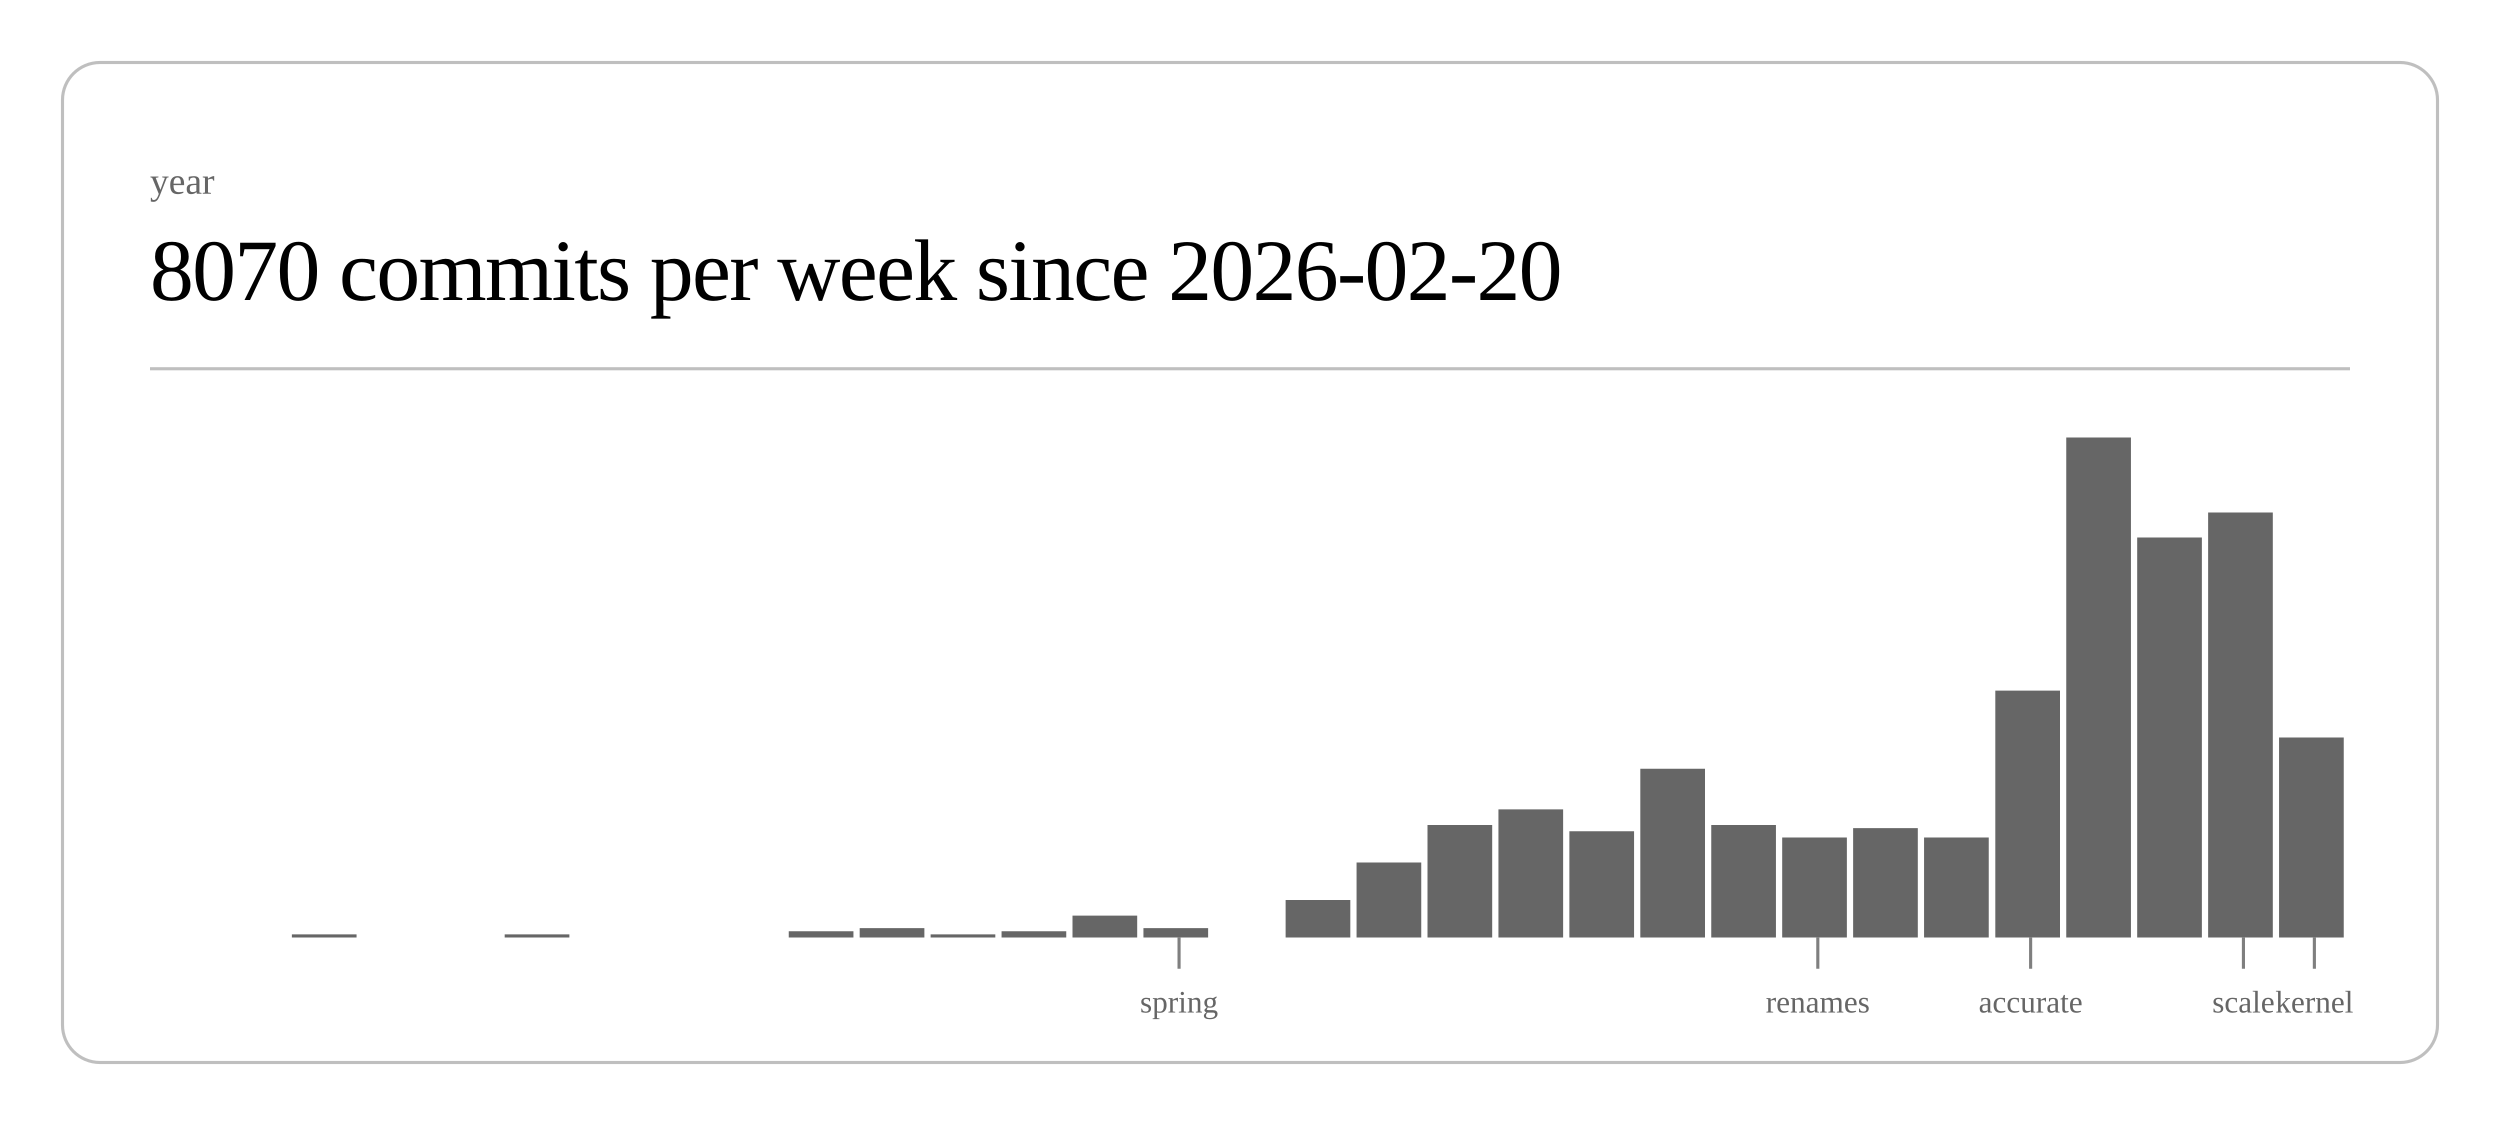
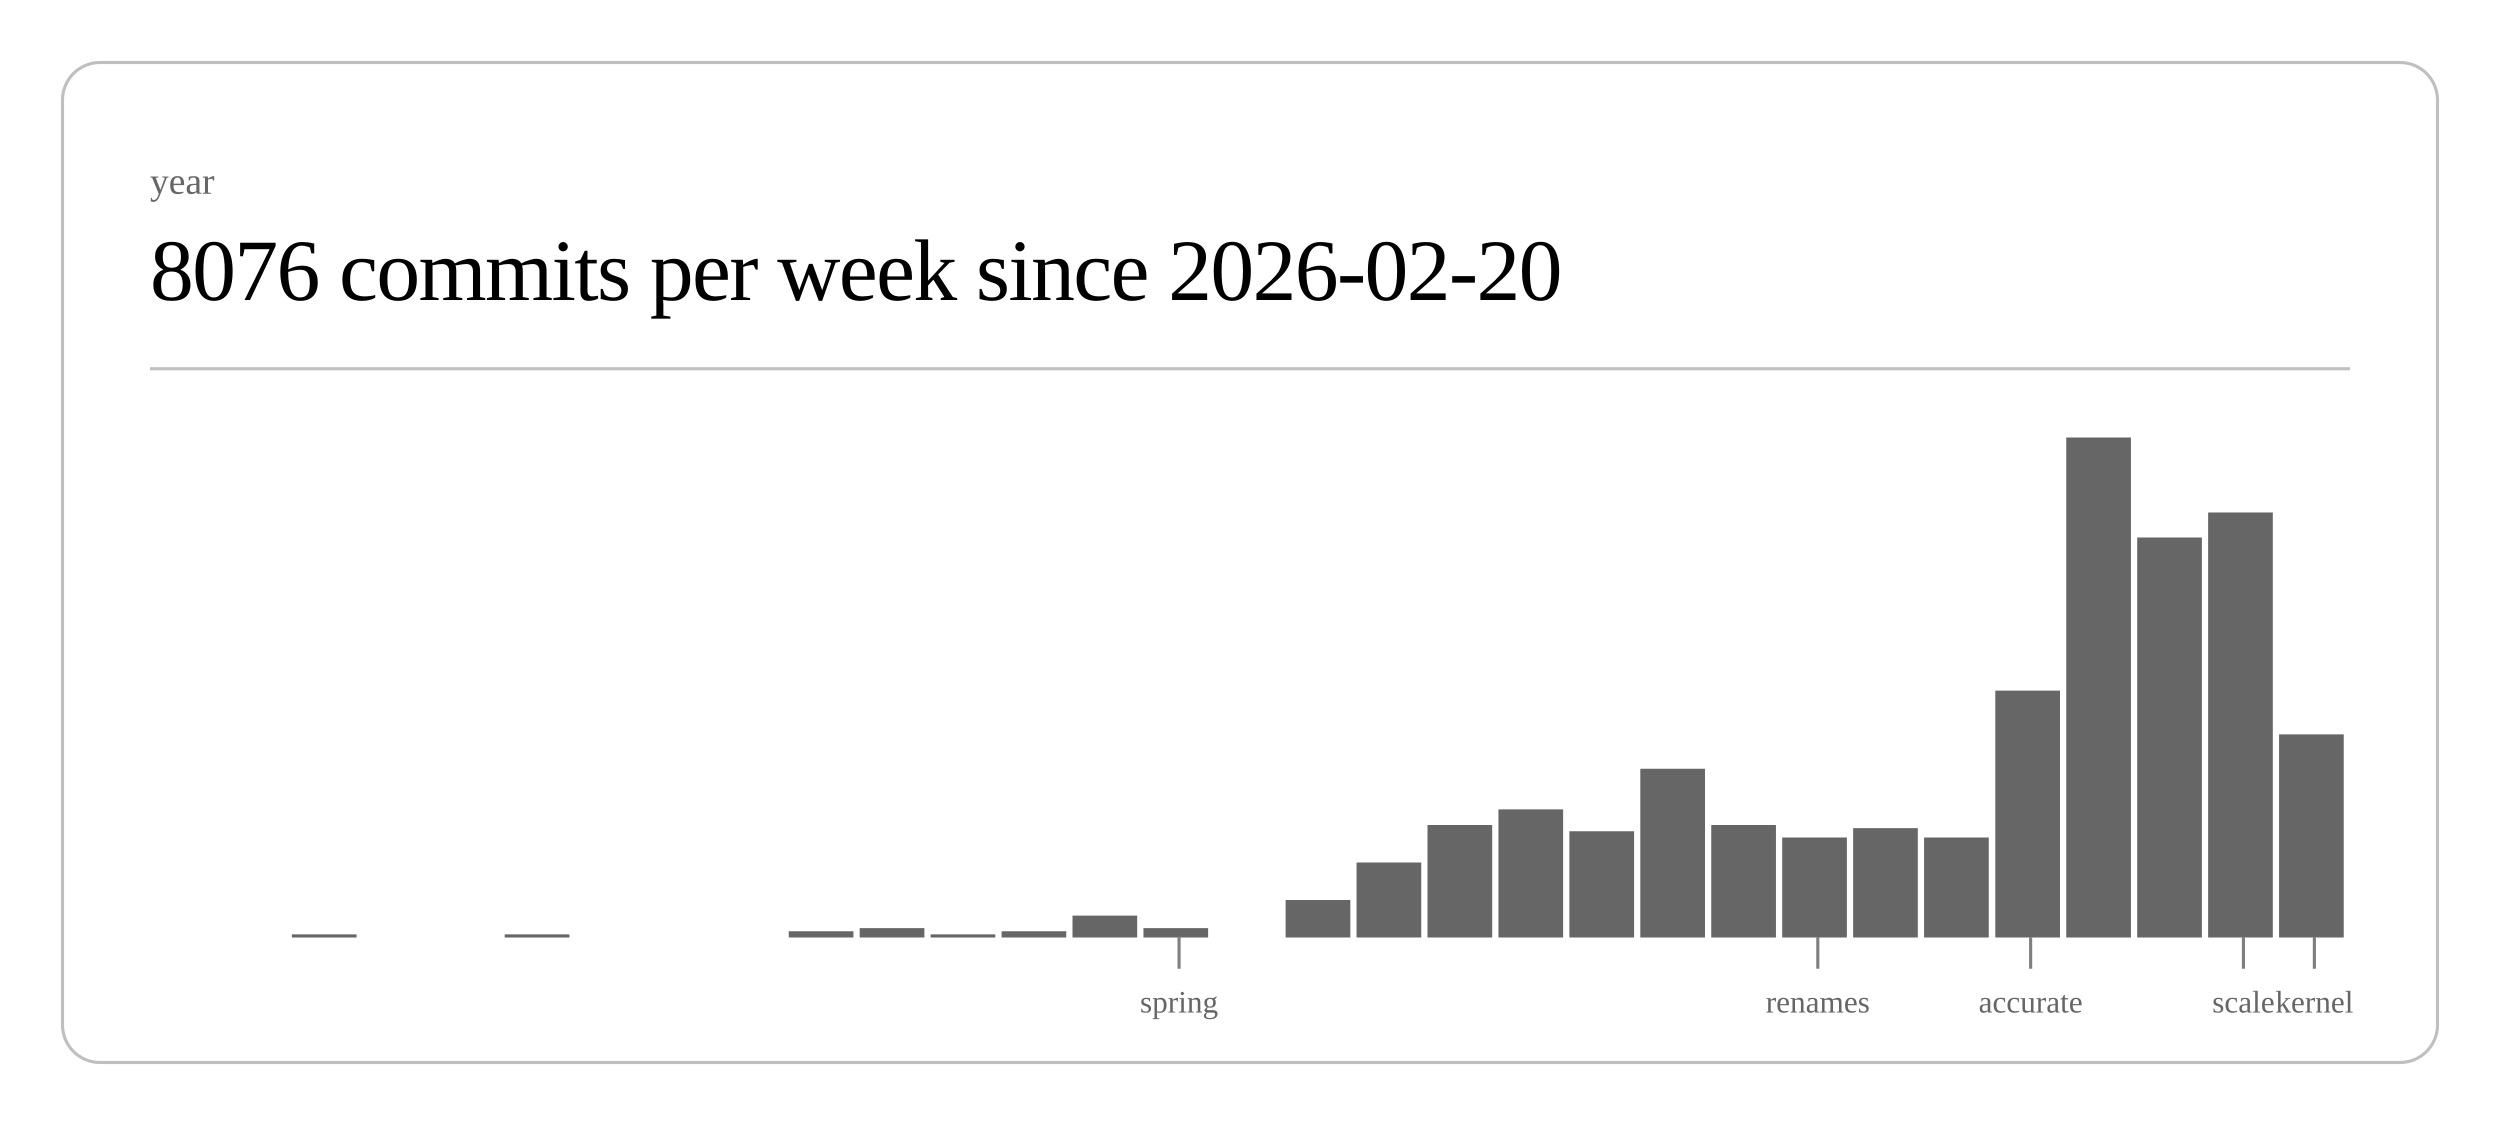
<svg xmlns="http://www.w3.org/2000/svg" class="post-header-svg" viewBox="0 0 800 360" width="800" height="360">
  <rect x="20" y="20" width="760" height="320" rx="12" ry="12" fill="none" stroke="currentColor" stroke-width="1" opacity="0.25" />
  <text fill="currentColor" x="48" y="62" font-size="12" opacity="0.6">year</text>
-   <text fill="currentColor" x="48" y="96" font-size="28" font-weight="300" letter-spacing="-0.5">8070 commits per week since 2026-02-20</text>
+   <text fill="currentColor" x="48" y="96" font-size="28" font-weight="300" letter-spacing="-0.5">8076 commits per week since 2026-02-20</text>
  <line stroke="currentColor" x1="48" y1="118" x2="752" y2="118" stroke-width="1" opacity="0.25" />
  <rect x="93.4" y="299" width="20.7" height="1" fill="currentColor" opacity="0.6" />
  <rect x="161.5" y="299" width="20.7" height="1" fill="currentColor" opacity="0.6" />
  <rect x="252.4" y="298" width="20.7" height="2" fill="currentColor" opacity="0.6" />
  <rect x="275.1" y="297" width="20.7" height="3" fill="currentColor" opacity="0.6" />
  <rect x="297.8" y="299" width="20.7" height="1" fill="currentColor" opacity="0.6" />
  <rect x="320.5" y="298" width="20.7" height="2" fill="currentColor" opacity="0.6" />
  <rect x="343.2" y="293" width="20.7" height="7" fill="currentColor" opacity="0.6" />
  <rect x="365.9" y="297" width="20.7" height="3" fill="currentColor" opacity="0.6" />
  <rect x="411.4" y="288" width="20.7" height="12" fill="currentColor" opacity="0.6" />
  <rect x="434.1" y="276" width="20.7" height="24" fill="currentColor" opacity="0.6" />
  <rect x="456.8" y="264" width="20.7" height="36" fill="currentColor" opacity="0.6" />
  <rect x="479.5" y="259" width="20.7" height="41" fill="currentColor" opacity="0.6" />
  <rect x="502.2" y="266" width="20.7" height="34" fill="currentColor" opacity="0.6" />
  <rect x="524.9" y="246" width="20.7" height="54" fill="currentColor" opacity="0.6" />
  <rect x="547.6" y="264" width="20.7" height="36" fill="currentColor" opacity="0.6" />
  <rect x="570.3" y="268" width="20.7" height="32" fill="currentColor" opacity="0.6" />
  <rect x="593.0" y="265" width="20.7" height="35" fill="currentColor" opacity="0.6" />
  <rect x="615.7" y="268" width="20.7" height="32" fill="currentColor" opacity="0.6" />
  <rect x="638.5" y="221" width="20.7" height="79" fill="currentColor" opacity="0.6" />
  <rect x="661.2" y="140" width="20.7" height="160" fill="currentColor" opacity="0.6" />
  <rect x="683.9" y="172" width="20.7" height="128" fill="currentColor" opacity="0.6" />
  <rect x="706.6" y="164" width="20.7" height="136" fill="currentColor" opacity="0.6" />
-   <rect x="729.3" y="236" width="20.7" height="64" fill="currentColor" opacity="0.6" />
+   <rect x="729.3" y="235" width="20.7" height="65" fill="currentColor" opacity="0.6" />
  <line stroke="currentColor" x1="377.3" y1="300" x2="377.3" y2="310" stroke-width="1" opacity="0.5" />
  <text fill="currentColor" x="377.3" y="324" font-size="10" opacity="0.6" text-anchor="middle">spring</text>
  <line stroke="currentColor" x1="581.7" y1="300" x2="581.7" y2="310" stroke-width="1" opacity="0.5" />
  <text fill="currentColor" x="581.7" y="324" font-size="10" opacity="0.6" text-anchor="middle">renames</text>
  <line stroke="currentColor" x1="649.8" y1="300" x2="649.8" y2="310" stroke-width="1" opacity="0.5" />
  <text fill="currentColor" x="649.8" y="324" font-size="10" opacity="0.6" text-anchor="middle">accurate</text>
  <line stroke="currentColor" x1="717.9" y1="300" x2="717.9" y2="310" stroke-width="1" opacity="0.5" />
  <text fill="currentColor" x="717.9" y="324" font-size="10" opacity="0.6" text-anchor="middle">scale</text>
  <line stroke="currentColor" x1="740.6" y1="300" x2="740.6" y2="310" stroke-width="1" opacity="0.5" />
  <text fill="currentColor" x="740.6" y="324" font-size="10" opacity="0.6" text-anchor="middle">kernel</text>
</svg>
